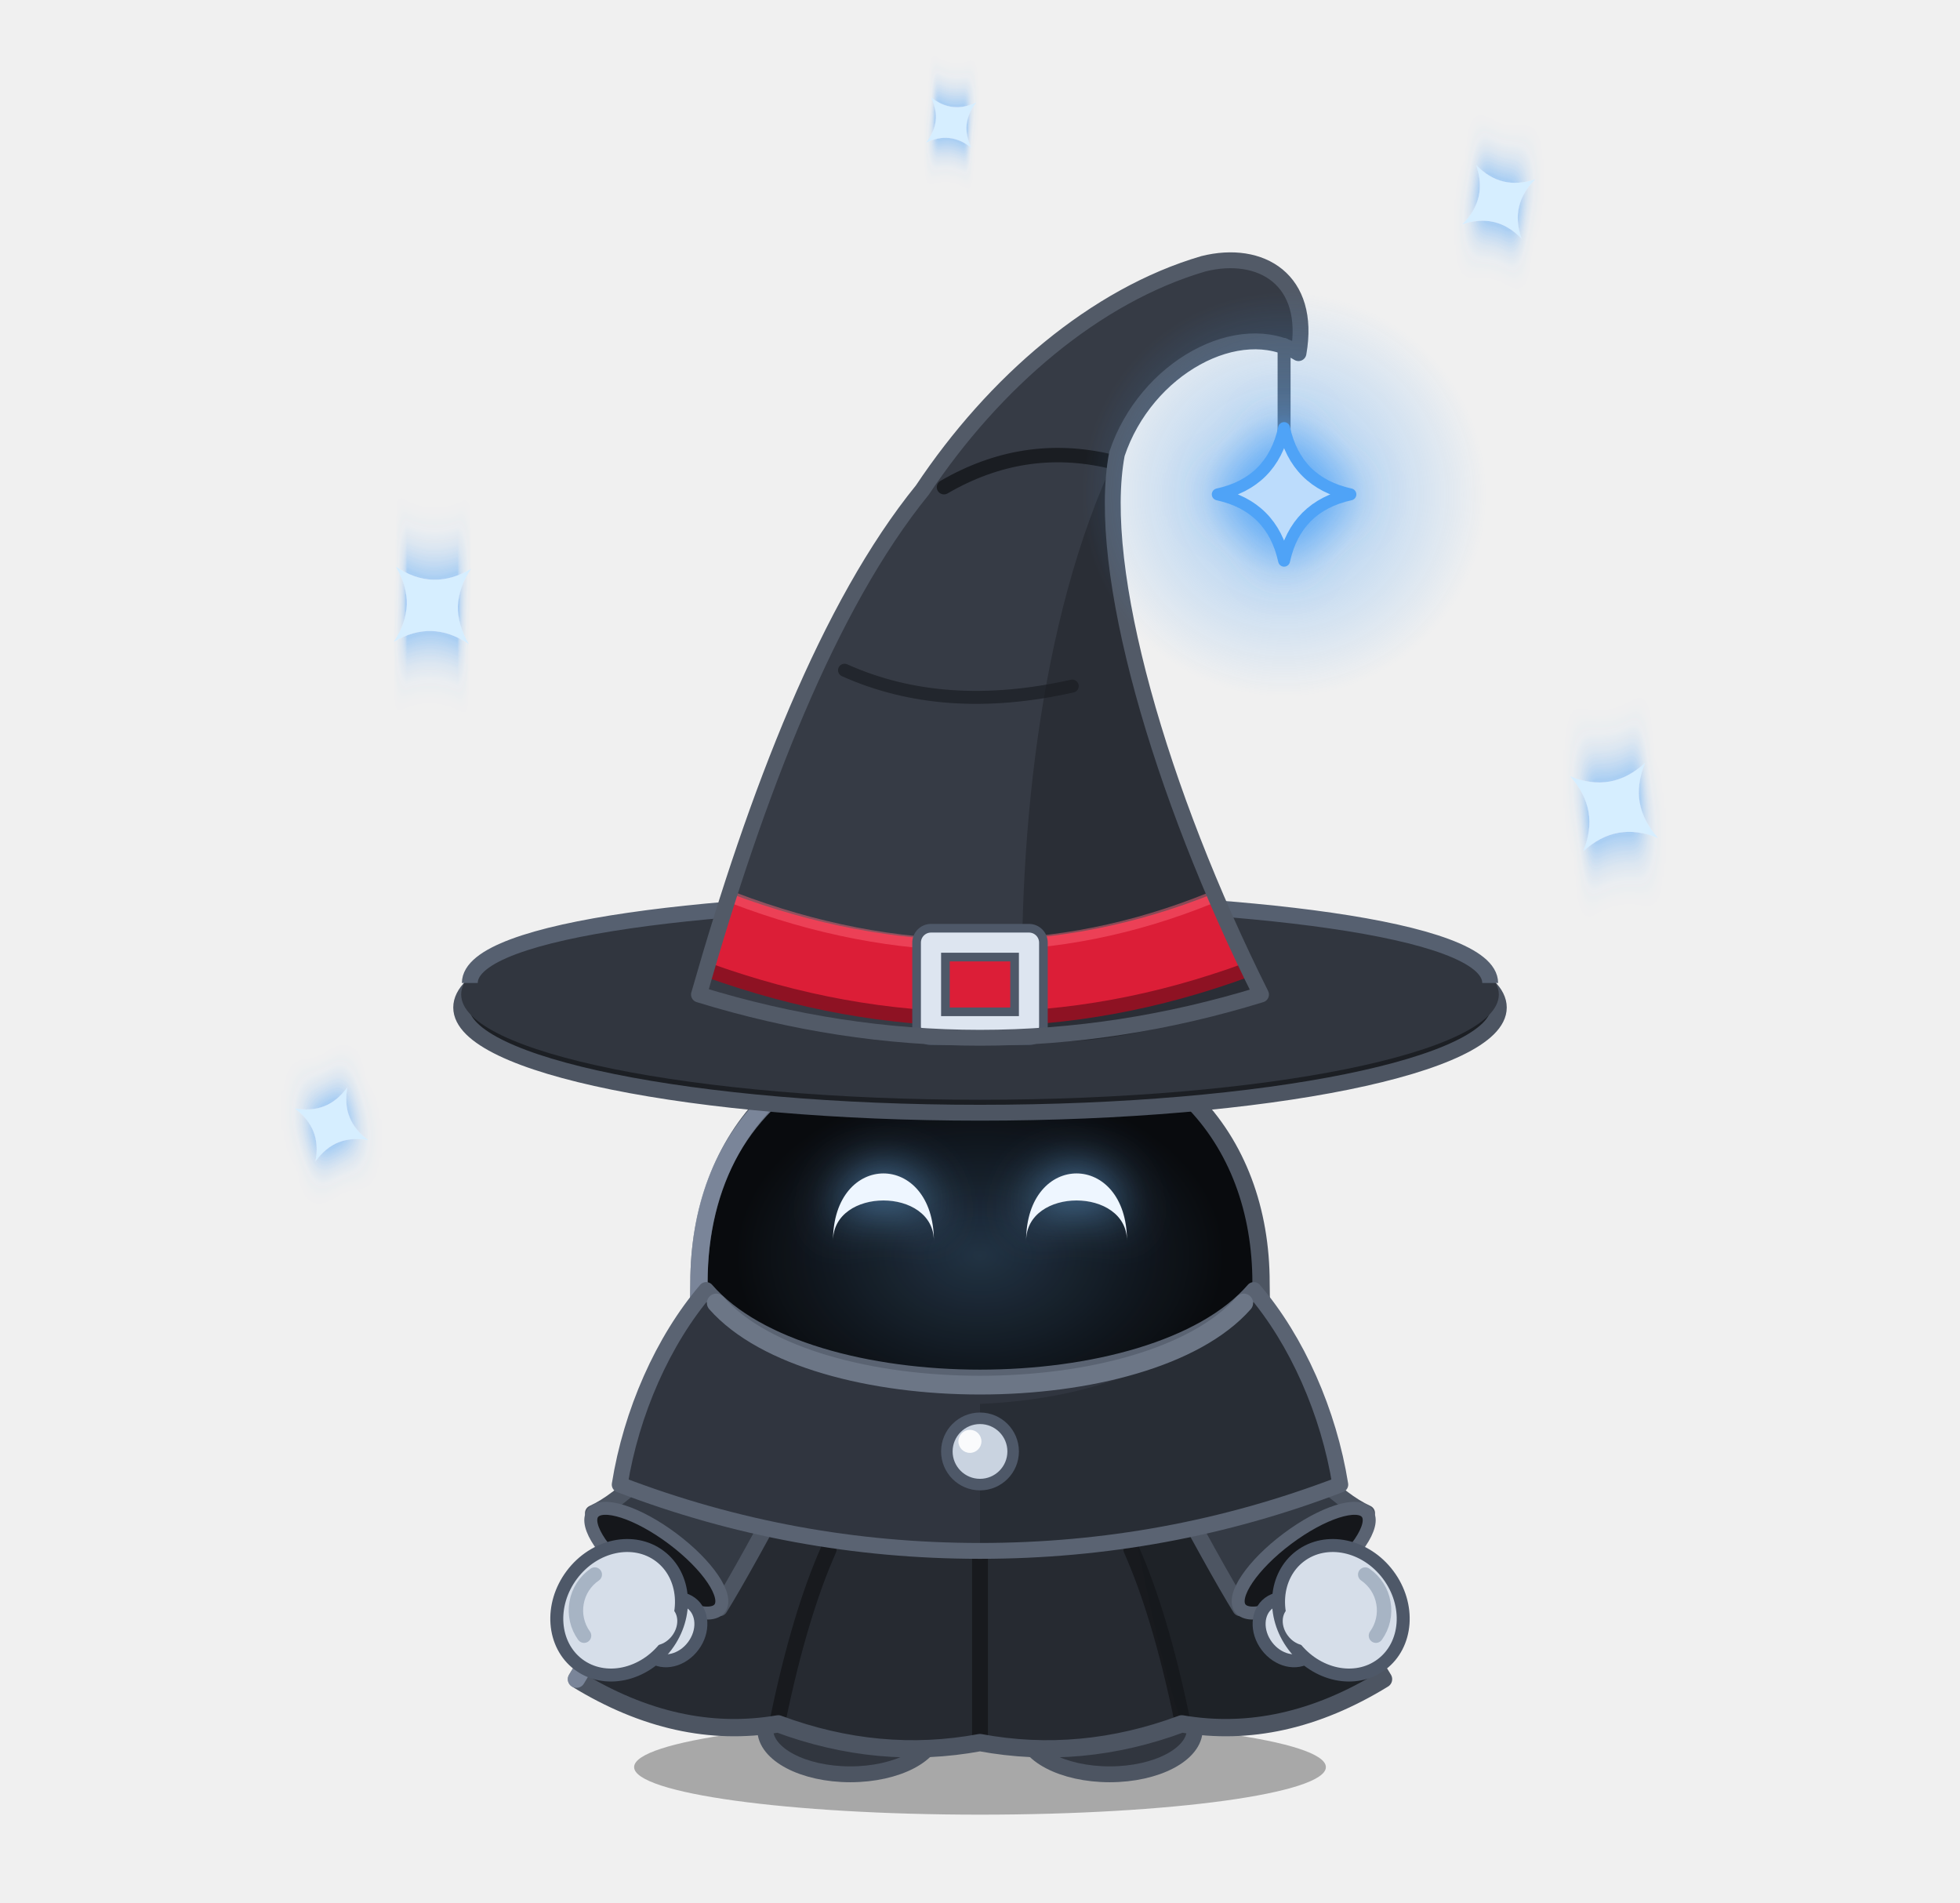
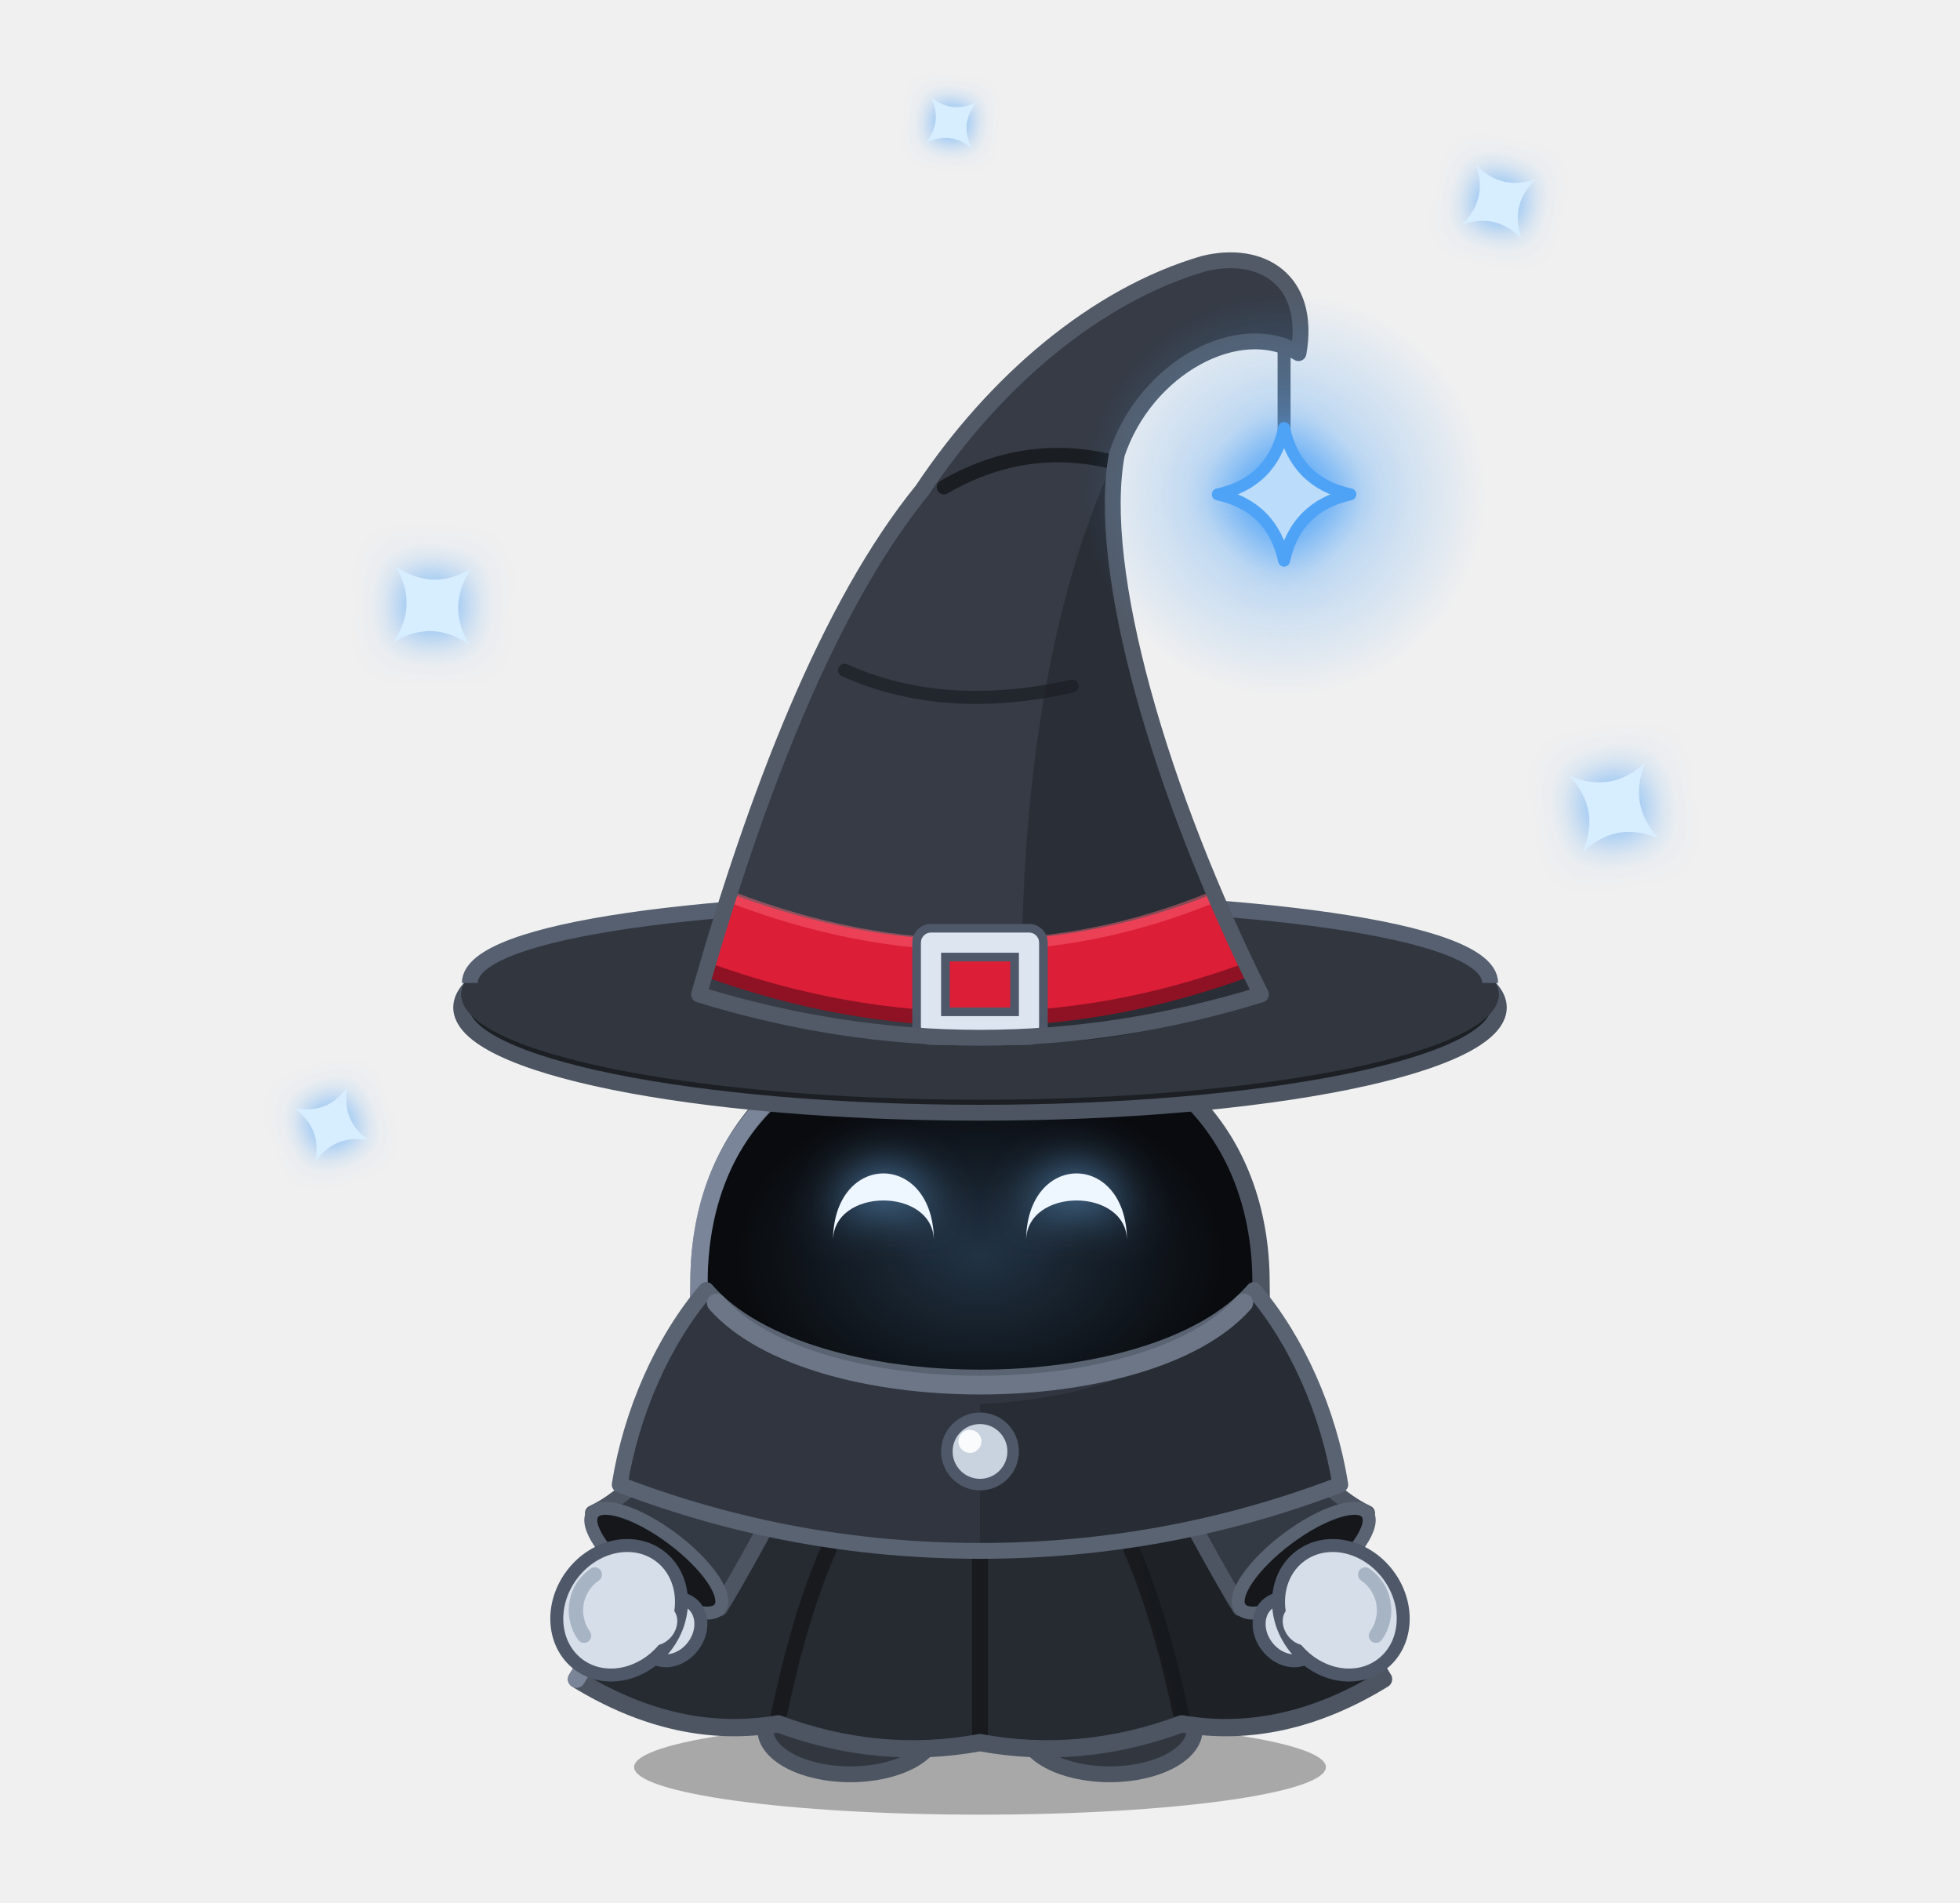
<svg xmlns="http://www.w3.org/2000/svg" width="136" height="132" viewBox="-8 -12 136 132">
  <defs>
    <radialGradient id="wr0">
      <stop offset="0" stop-color="#78BEFF" stop-opacity="0.22" />
      <stop offset="0.6" stop-color="#78BEFF" stop-opacity="0.08" />
      <stop offset="1" stop-color="#78BEFF" stop-opacity="0" />
    </radialGradient>
    <filter id="wg1" x="-100%" y="-100%" width="300%" height="300%">
      <feGaussianBlur in="SourceAlpha" stdDeviation="1.7" result="b" />
      <feFlood flood-color="#78BEFF" flood-opacity="0.95" />
      <feComposite in2="b" operator="in" />
      <feMerge>
        <feMergeNode />
        <feMergeNode in="SourceGraphic" />
      </feMerge>
    </filter>
    <radialGradient id="wr2">
      <stop offset="0" stop-color="#4FA3F7" stop-opacity="0.75" />
      <stop offset="0.4" stop-color="#4FA3F7" stop-opacity="0.3" />
      <stop offset="1" stop-color="#4FA3F7" stop-opacity="0" />
    </radialGradient>
    <filter id="wg3" x="-100%" y="-100%" width="300%" height="300%">
      <feGaussianBlur in="SourceAlpha" stdDeviation="1.8" result="b" />
      <feFlood flood-color="#4FA3F7" flood-opacity="1" />
      <feComposite in2="b" operator="in" />
      <feMerge>
        <feMergeNode />
        <feMergeNode in="SourceGraphic" />
      </feMerge>
    </filter>
    <filter id="wg4" x="-100%" y="-100%" width="300%" height="300%">
-       <feGaussianBlur in="SourceAlpha" stdDeviation="2" result="b" />
+       <feGaussianBlur in="SourceAlpha" stdDeviation="1.2" result="b" />
+       <feFlood flood-color="#4FA3F7" flood-opacity="0.95" />
+       <feComposite in2="b" operator="in" />
+       <feMerge>
+         <feMergeNode />
+         <feMergeNode in="SourceGraphic" />
+       </feMerge>
+     </filter>
+     <filter id="wg5" x="-100%" y="-100%" width="300%" height="300%">
+       <feGaussianBlur in="SourceAlpha" stdDeviation="1.472" result="b" />
+       <feFlood flood-color="#4FA3F7" flood-opacity="0.95" />
+       <feComposite in2="b" operator="in" />
+       <feMerge>
+         <feMergeNode />
+         <feMergeNode in="SourceGraphic" />
+       </feMerge>
+     </filter>
+     <filter id="wg6" x="-100%" y="-100%" width="300%" height="300%">
+       <feGaussianBlur in="SourceAlpha" stdDeviation="1.5" result="b" />
+       <feFlood flood-color="#4FA3F7" flood-opacity="0.95" />
+       <feComposite in2="b" operator="in" />
+       <feMerge>
+         <feMergeNode />
+         <feMergeNode in="SourceGraphic" />
+       </feMerge>
+     </filter>
+     <filter id="wg7" x="-100%" y="-100%" width="300%" height="300%">
+       <feGaussianBlur in="SourceAlpha" stdDeviation="1.126" result="b" />
+       <feFlood flood-color="#4FA3F7" flood-opacity="0.95" />
+       <feComposite in2="b" operator="in" />
+       <feMerge>
+         <feMergeNode />
+         <feMergeNode in="SourceGraphic" />
+       </feMerge>
+     </filter>
+     <filter id="wg8" x="-100%" y="-100%" width="300%" height="300%">
+       <feGaussianBlur in="SourceAlpha" stdDeviation="0.892" result="b" />
      <feFlood flood-color="#4FA3F7" flood-opacity="0.95" />
      <feComposite in2="b" operator="in" />
      <feMerge>
        <feMergeNode />
        <feMergeNode in="SourceGraphic" />
      </feMerge>
    </filter>
  </defs>
  <path d="M36 110.6C36 108.78 46.74 107.3 60 107.3C73.26 107.3 84 108.78 84 110.6C84 112.42 73.26 113.9 60 113.9C46.74 113.9 36 112.42 36 110.6Z" fill="#000000" opacity="0.3" />
  <g transform="translate(60 110) rotate(0 0 0) scale(1 1) translate(-60 -110) translate(0 0)">
    <g transform="translate(51 108) rotate(0 0 -6)">
      <path d="M-5.9 0C-5.9 -1.71 -3.26 -3.1 0 -3.1C3.26 -3.1 5.9 -1.71 5.9 0C5.9 1.71 3.26 3.1 0 3.1C-3.26 3.1 -5.9 1.71 -5.9 0Z" fill="#31363F" stroke="#4D5562" stroke-width="1.1" />
      <path d="M-3.6 -1.1Q0 -2.5 3.2 -1.4" fill="none" stroke="#566070" stroke-width="0.9" stroke-linecap="round" />
    </g>
    <g transform="translate(69 108) rotate(0 0 -6)">
      <path d="M-5.9 0C-5.9 -1.71 -3.26 -3.1 0 -3.1C3.26 -3.1 5.9 -1.71 5.9 0C5.9 1.71 3.26 3.1 0 3.1C-3.26 3.1 -5.9 1.71 -5.9 0Z" fill="#31363F" stroke="#4D5562" stroke-width="1.1" />
      <path d="M-3.6 -1.1Q0 -2.5 3.2 -1.4" fill="none" stroke="#566070" stroke-width="0.9" stroke-linecap="round" />
    </g>
    <path d="M60 59C47 59 40.5 67 40.5 77C40.5 88 36 98 32 104.5Q39 108.8 46 107.6Q53 110.2 60 108.9Q67 110.2 74 107.6Q81 108.8 88 104.5C84 98 79.5 88 79.5 77C79.5 67 73 59 60 59Z" fill="#262A31" />
    <path d="M60 59C73 59 79.5 67 79.5 77C79.5 88 84 98 88 104.5Q81 108.8 74 107.6C70 96 69 76 60 59Z" fill="#000000" opacity="0.2" />
    <path d="M46 107.2Q47.5 100 49.5 95.5M74 107.2Q72.5 100 70.5 95.5M60 95L60 108.4" fill="none" stroke="#15171B" stroke-width="1.1" stroke-linecap="round" opacity="0.85" />
    <path d="M60 59C47 59 40.5 67 40.5 77L41 77.5C48 85.6 72 85.6 79 77.5L79.5 77C79.5 67 73 59 60 59Z" fill="#090B0E" />
    <path d="M60 59C47 59 40.5 67 40.5 77C40.5 88 36 98 32 104.5Q39 108.8 46 107.6Q53 110.2 60 108.9Q67 110.2 74 107.6Q81 108.8 88 104.5C84 98 79.5 88 79.5 77C79.5 67 73 59 60 59Z" fill="none" stroke="#4D5562" stroke-width="1.2" stroke-linejoin="round" />
    <path d="M49.5 61.5C43.5 64.5 40.5 70 40.5 77C40.5 88 36 98 32 104.5" fill="none" stroke="#8D9AB0" stroke-width="1.2" stroke-linecap="round" opacity="0.7" />
    <ellipse cx="60" cy="75.1" rx="17" ry="11.9" fill="url(#wr0)" />
    <path d="M49.8 74.1C49.8 67.85 56.8 67.85 56.8 74.1C56.8 70.35 49.8 70.35 49.8 74.1Z" fill="#EEF6FF" filter="url(#wg1)" />
    <path d="M63.2 74.1C63.2 67.85 70.2 67.85 70.2 74.1C70.2 70.35 63.2 70.35 63.2 74.1Z" fill="#EEF6FF" filter="url(#wg1)" />
    <path d="M41.38 84.66Q36.4 91.5 33.14 92.98L41.94 99.58Q43.6 96.9 47.62 89.34Z" fill="#343A44" stroke="#4D5562" stroke-width="1.1" stroke-linejoin="round" />
    <g transform="translate(37.54 96.28) rotate(126.87 0 0)">
      <path d="M-1.9 0C-1.9 -3.04 -1.05 -5.5 0 -5.5C1.05 -5.5 1.9 -3.04 1.9 0C1.9 3.04 1.05 5.5 0 5.5C-1.05 5.5 -1.9 3.04 -1.9 0Z" fill="#15171B" stroke="#5A6372" stroke-width="0.9" />
    </g>
    <path d="M72.38 89.34Q76.4 96.9 78.06 99.58L86.86 92.98Q83.6 91.5 78.62 84.66Z" fill="#343A44" stroke="#4D5562" stroke-width="1.1" stroke-linejoin="round" />
    <g transform="translate(82.46 96.28) rotate(53.13 0 0)">
      <path d="M-1.9 0C-1.9 -3.04 -1.05 -5.5 0 -5.5C1.05 -5.5 1.9 -3.04 1.9 0C1.9 3.04 1.05 5.5 0 5.5C-1.05 5.5 -1.9 3.04 -1.9 0Z" fill="#15171B" stroke="#5A6372" stroke-width="0.9" />
    </g>
    <path d="M41 77.5C48 85.6 72 85.6 79 77.5C82 81 84.2 86 85 91Q73 95.6 60 95.6Q47 95.6 35 91C35.8 86 38 81 41 77.5Z" fill="#30353F" />
    <path d="M60 85.4C70 85 76 81 79 77.5C82 81 84.2 86 85 91Q73 95.6 60 95.6Z" fill="#000000" opacity="0.16" />
    <path d="M41 77.5C48 85.6 72 85.6 79 77.5C82 81 84.2 86 85 91Q73 95.6 60 95.6Q47 95.6 35 91C35.8 86 38 81 41 77.5Z" fill="none" stroke="#5A6372" stroke-width="1.1" stroke-linejoin="round" />
    <path d="M41.7 78.4C48.4 86 71.6 86 78.3 78.4" fill="none" stroke="#6C7686" stroke-width="1.3" stroke-linecap="round" />
    <path d="M57.7 88.7C57.7 87.43 58.73 86.4 60 86.4C61.27 86.4 62.3 87.43 62.3 88.7C62.3 89.97 61.27 91 60 91C58.73 91 57.7 89.97 57.7 88.7Z" fill="#C9D3E0" stroke="#4E5868" stroke-width="0.8" />
    <path d="M58.5 88C58.5 87.56 58.86 87.2 59.3 87.2C59.74 87.2 60.1 87.56 60.1 88C60.1 88.44 59.74 88.8 59.3 88.8C58.86 88.8 58.5 88.44 58.5 88Z" fill="#FFFFFF" opacity="0.9" />
    <g transform="translate(0 0) rotate(0 60 57) rotate(0 24 57)">
      <path d="M24 57.9C24 53.87 40.12 50.6 60 50.6C79.88 50.6 96 53.87 96 57.9C96 61.93 79.88 65.2 60 65.2C40.12 65.2 24 61.93 24 57.9Z" fill="#1C1F24" stroke="#4D5562" stroke-width="1.1" />
      <path d="M24 57C24 52.97 40.12 49.7 60 49.7C79.88 49.7 96 52.97 96 57C96 61.03 79.88 64.3 60 64.3C40.12 64.3 24 61.03 24 57Z" fill="#31363F" />
      <path d="M24.6 56.2C24.6 48.5 95.4 48.5 95.4 56.2" fill="none" stroke="#566070" stroke-width="1.1" />
      <path d="M40.5 57C44.5 43 49.5 30 56 22C61 14.5 68 8.5 75.5 6.3C79.5 5.3 83 7.4 82.1 12.5C78 10 71.5 13.5 69.5 19.5C68 27.5 72.5 43 79.5 57Q60 63 40.5 57Z" fill="#363B45" />
      <path d="M69.5 19.5C68 27.5 72.5 43 79.5 57Q70 60.8 63 60.2C62.5 47 64 31 69.5 19.5Z" fill="#000000" opacity="0.22" />
      <path d="M57.5 21.8Q63 18.6 69 20" fill="none" stroke="#1A1D22" stroke-width="1" stroke-linecap="round" />
      <path d="M50.6 34.5Q57.5 37.6 66.4 35.6" fill="none" stroke="#1A1D22" stroke-width="0.9" stroke-linecap="round" opacity="0.7" />
      <path d="M42.7 50Q60 56.5 76.2 50L78.7 55.6Q60 62.4 40.9 55.6Z" fill="#DC1E37" />
      <path d="M42.9 50.3Q60 56.8 76 50.3" fill="none" stroke="#FF6B7D" stroke-width="0.8" opacity="0.45" />
      <path d="M41.1 55.3Q60 62.1 78.5 55.3" fill="none" stroke="#8E1223" stroke-width="1" />
      <path d="M56.6 53.4L63.4 53.4L63.4 59.2L56.6 59.2Z" fill="none" stroke="#4E5868" stroke-width="2.6" stroke-linejoin="round" />
      <path d="M56.6 53.4L63.4 53.4L63.4 59.2L56.6 59.2Z" fill="none" stroke="#DDE5F0" stroke-width="1.4" stroke-linejoin="round" />
      <path d="M40.5 57C44.5 43 49.5 30 56 22C61 14.5 68 8.5 75.5 6.3C79.5 5.3 83 7.4 82.1 12.5C78 10 71.5 13.5 69.5 19.5C68 27.5 72.5 43 79.5 57Q60 63 40.5 57Z" fill="none" stroke="#525A67" stroke-width="1.1" stroke-linejoin="round" />
      <g transform="translate(81.1 11.9) rotate(0 0 0)">
        <path d="M0 0L0 6.2" fill="none" stroke="#525A67" stroke-width="0.9" stroke-linecap="round" />
        <ellipse cx="0" cy="10.4" rx="14" ry="14" fill="url(#wr2)" />
        <g transform="translate(0 10.4) rotate(0 0 0) scale(0.92 0.92)">
          <path d="M0 -5Q0.9 -0.9 5 0Q0.9 0.9 0 5Q-0.9 0.9 -5 0Q-0.9 -0.9 0 -5Z" fill="#BCDCFC" stroke="#4FA3F7" stroke-width="0.9" stroke-linejoin="round" filter="url(#wg3)" />
        </g>
      </g>
    </g>
    <g transform="translate(35.5 99) rotate(126.87 0 0)">
      <path d="M-2.5 -3.7C-2.5 -4.75 -1.47 -5.6 -0.2 -5.6C1.07 -5.6 2.1 -4.75 2.1 -3.7C2.1 -2.65 1.07 -1.8 -0.2 -1.8C-1.47 -1.8 -2.5 -2.65 -2.5 -3.7Z" fill="#D6DEE9" stroke="#4E5868" stroke-width="0.9" />
      <path d="M-3.8 0C-3.8 -2.26 -1.7 -4.1 0.9 -4.1C3.5 -4.1 5.6 -2.26 5.6 0C5.6 2.26 3.5 4.1 0.9 4.1C-1.7 4.1 -3.8 2.26 -3.8 0Z" fill="#D6DEE9" stroke="#4E5868" stroke-width="0.9" />
      <path d="M-1.4 -2.8C-1.4 -3.46 -0.73 -4 0.1 -4C0.93 -4 1.6 -3.46 1.6 -2.8C1.6 -2.14 0.93 -1.6 0.1 -1.6C-0.73 -1.6 -1.4 -2.14 -1.4 -2.8Z" fill="#D6DEE9" />
      <path d="M3.77 0.89C3.53 1.66 2.98 2.31 2.26 2.67C1.54 3.04 0.7 3.1 -0.07 2.84" fill="none" stroke="#97A5B8" stroke-width="1" stroke-linecap="round" opacity="0.75" />
    </g>
    <g transform="translate(84.5 99) rotate(53.13 0 0)">
      <path d="M-2.5 3.7C-2.5 2.65 -1.47 1.8 -0.2 1.8C1.07 1.8 2.1 2.65 2.1 3.7C2.1 4.75 1.07 5.6 -0.2 5.6C-1.47 5.6 -2.5 4.75 -2.5 3.7Z" fill="#D6DEE9" stroke="#4E5868" stroke-width="0.9" />
      <path d="M-3.8 0C-3.8 -2.26 -1.7 -4.1 0.9 -4.1C3.5 -4.1 5.6 -2.26 5.6 0C5.6 2.26 3.5 4.1 0.9 4.1C-1.7 4.1 -3.8 2.26 -3.8 0Z" fill="#D6DEE9" stroke="#4E5868" stroke-width="0.9" />
      <path d="M-1.4 2.8C-1.4 2.14 -0.73 1.6 0.1 1.6C0.93 1.6 1.6 2.14 1.6 2.8C1.6 3.46 0.93 4 0.1 4C-0.73 4 -1.4 3.46 -1.4 2.8Z" fill="#D6DEE9" />
      <path d="M3.77 -0.89C3.53 -1.66 2.98 -2.31 2.26 -2.67C1.54 -3.04 0.7 -3.1 -0.07 -2.84" fill="none" stroke="#97A5B8" stroke-width="1" stroke-linecap="round" opacity="0.75" />
    </g>
    <g transform="translate(96 2) rotate(58.33 0 0) scale(0.6 0.6)">
-       <path d="M0 -5Q0.9 -0.9 5 0Q0.9 0.9 0 5Q-0.9 0.9 -5 0Q-0.9 -0.9 0 -5Z" fill="#D6EEFF" filter="url(#wg4)" />
+       <g transform="matrix(0.875 -1.4185 1.4185 0.875 -86.8333 134.4287)">
+         <path d="M98.55 0.43Q96.74 2.18 97.57 4.55Q95.82 2.74 93.45 3.57Q95.26 1.82 94.43 -0.55Q96.18 1.26 98.55 0.43Z" fill="#D6EEFF" filter="url(#wg4)" />
+       </g>
    </g>
    <g transform="translate(22 30) rotate(46.67 0 0) scale(0.74 0.74)">
-       <path d="M0 -5Q0.9 -0.9 5 0Q0.9 0.9 0 5Q-0.9 0.9 -5 0Q-0.9 -0.9 0 -5Z" fill="#D6EEFF" filter="url(#wg4)" />
+       <g transform="matrix(0.9322 -0.9881 0.9881 0.9322 -50.1528 -6.2286)">
+         <path d="M24.68 27.47Q22.94 30.03 24.53 32.68Q21.97 30.94 19.32 32.53Q21.06 29.97 19.47 27.32Q22.03 29.06 24.68 27.47Z" fill="#D6EEFF" filter="url(#wg5)" />
+       </g>
    </g>
    <g transform="translate(104 44) rotate(35 0 0) scale(0.75 0.75)">
-       <path d="M0 -5Q0.9 -0.9 5 0Q0.9 0.9 0 5Q-0.9 0.9 -5 0Q-0.9 -0.9 0 -5Z" fill="#D6EEFF" filter="url(#wg4)" />
+       <g transform="matrix(1.0922 -0.7648 0.7648 1.0922 -147.2389 31.479)">
+         <path d="M106.15 40.93Q104.94 43.83 107.07 46.15Q104.17 44.94 101.85 47.07Q103.06 44.17 100.93 41.85Q103.83 43.06 106.15 40.93Z" fill="#D6EEFF" filter="url(#wg6)" />
+       </g>
    </g>
    <g transform="translate(15 66) rotate(23.33 0 0) scale(0.56 0.56)">
-       <path d="M0 -5Q0.9 -0.9 5 0Q0.9 0.9 0 5Q-0.9 0.9 -5 0Q-0.9 -0.9 0 -5Z" fill="#D6EEFF" filter="url(#wg4)" />
+       <g transform="matrix(1.6312 -0.7036 0.7036 1.6312 -70.9066 -97.1033)">
+         <path d="M16.11 63.42Q15.67 65.74 17.58 67.11Q15.26 66.67 13.89 68.58Q14.33 66.26 12.42 64.89Q14.74 65.33 16.11 63.42Z" fill="#D6EEFF" filter="url(#wg7)" />
+       </g>
    </g>
    <g transform="translate(58 -3.5) rotate(51.33 0 0) scale(0.45 0.45)">
-       <path d="M0 -5Q0.9 -0.9 5 0Q0.9 0.9 0 5Q-0.9 0.9 -5 0Q-0.9 -0.9 0 -5Z" fill="#D6EEFF" filter="url(#wg4)" />
+       <g transform="matrix(1.4012 -1.7511 1.7511 1.4012 -75.1423 106.4683)">
+         <path d="M59.74 -4.89Q58.56 -3.44 59.39 -1.76Q57.94 -2.94 56.26 -2.11Q57.44 -3.56 56.61 -5.24Q58.06 -4.06 59.74 -4.89Z" fill="#D6EEFF" filter="url(#wg8)" />
+       </g>
    </g>
  </g>
</svg>
